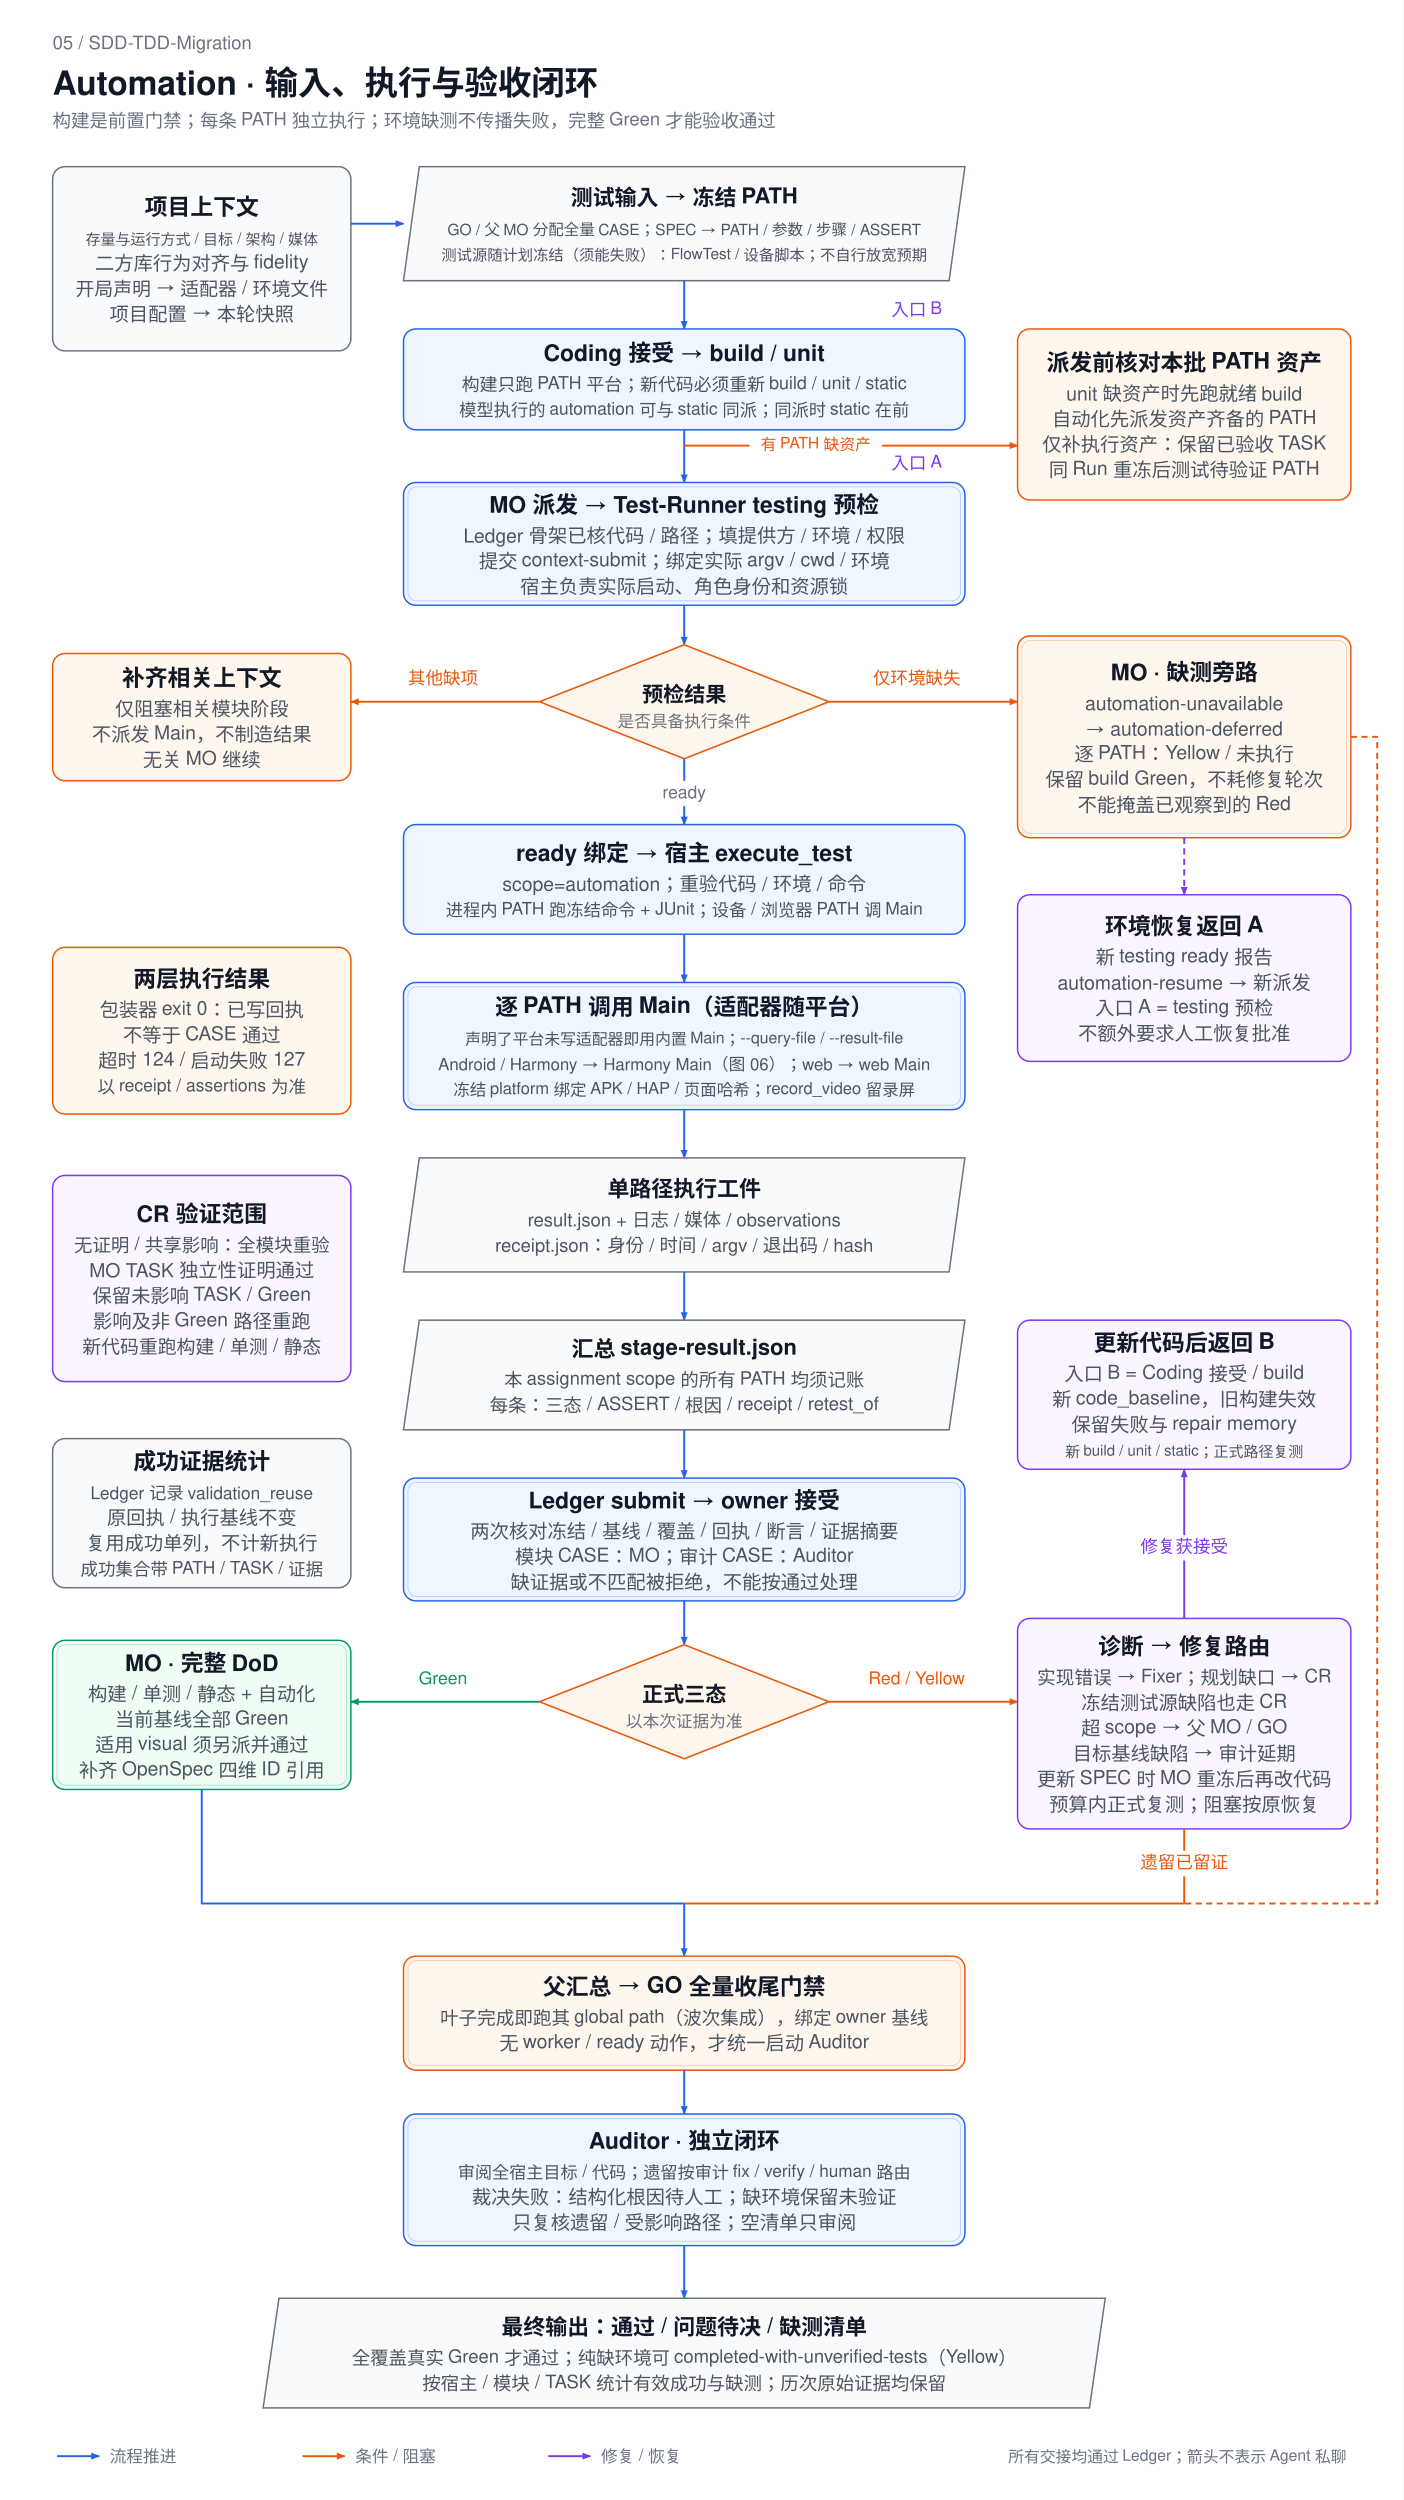
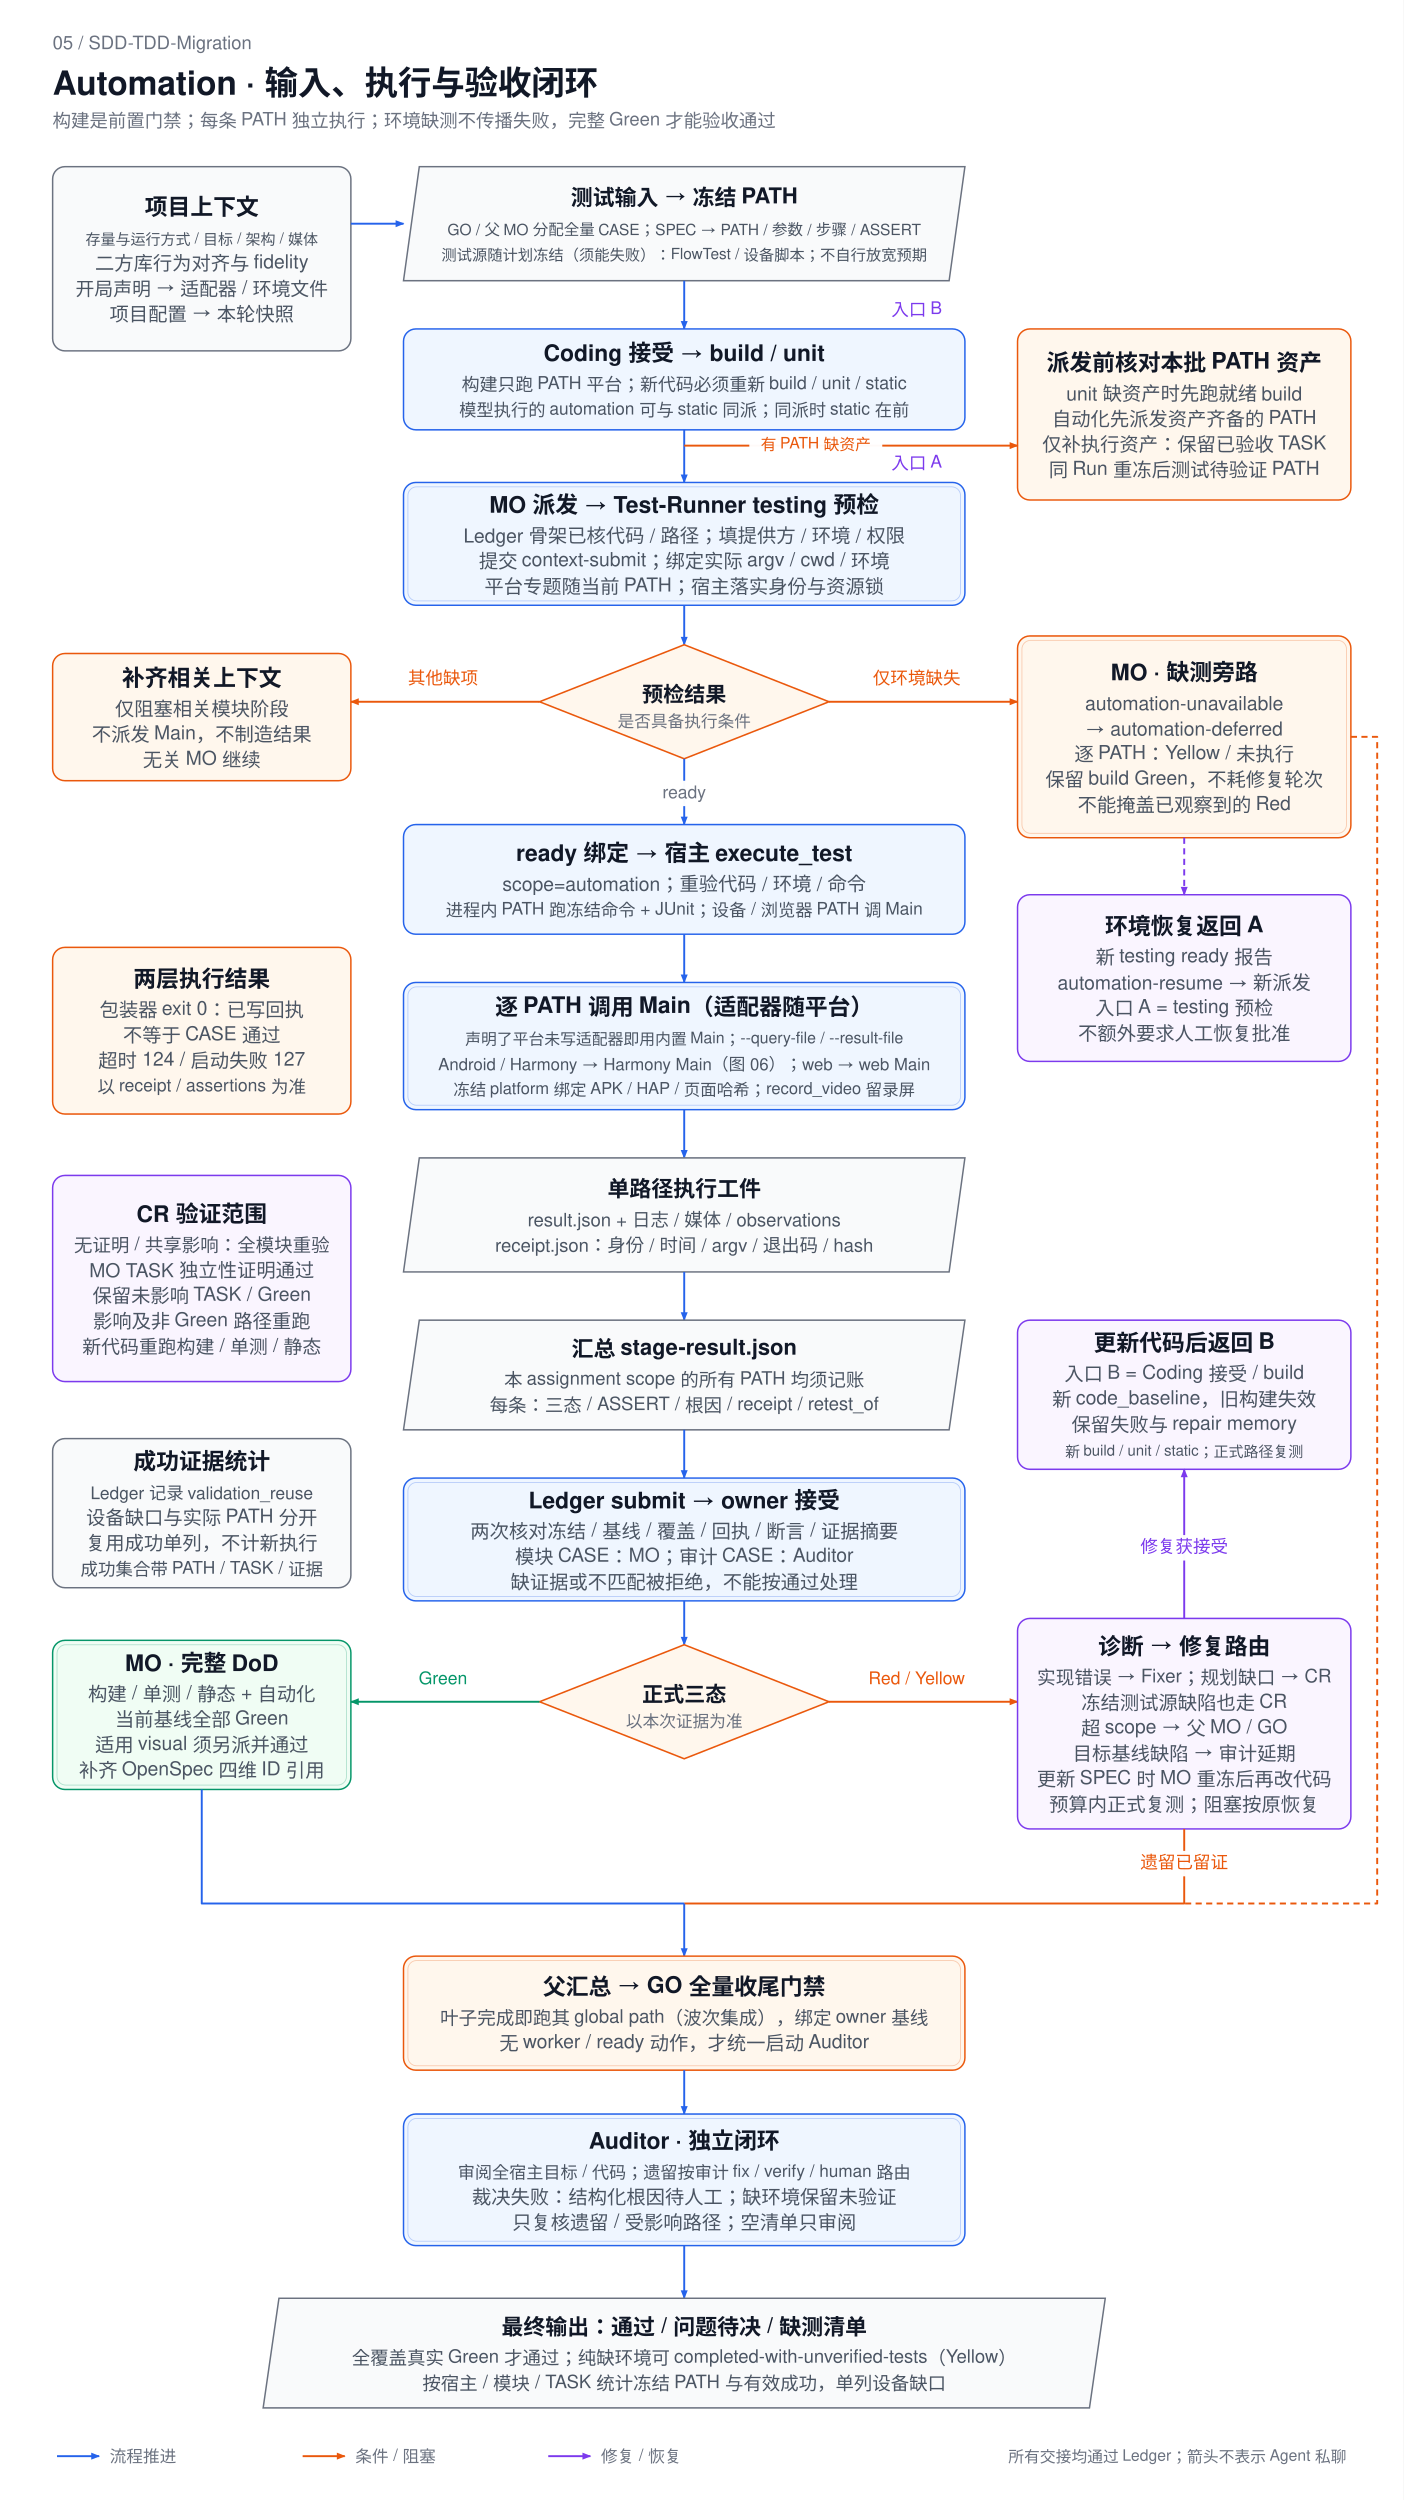
<svg xmlns="http://www.w3.org/2000/svg" width="1600" height="2850" viewBox="0 0 1600 2850" role="img" aria-labelledby="title desc">
  <style>text {font-family: "Helvetica Neue", Helvetica, Arial, "PingFang SC", "Microsoft YaHei", sans-serif;}</style>
  <defs>
    <marker id="arrow-blue" markerWidth="10" markerHeight="8" refX="9" refY="4" orient="auto" markerUnits="userSpaceOnUse">
      <path d="M0,0 L10,4 L0,8 Z" fill="#2563eb" />
    </marker>
    <marker id="arrow-orange" markerWidth="10" markerHeight="8" refX="9" refY="4" orient="auto" markerUnits="userSpaceOnUse">
      <path d="M0,0 L10,4 L0,8 Z" fill="#ea580c" />
    </marker>
    <marker id="arrow-green" markerWidth="10" markerHeight="8" refX="9" refY="4" orient="auto" markerUnits="userSpaceOnUse">
      <path d="M0,0 L10,4 L0,8 Z" fill="#059669" />
    </marker>
    <marker id="arrow-purple" markerWidth="10" markerHeight="8" refX="9" refY="4" orient="auto" markerUnits="userSpaceOnUse">
      <path d="M0,0 L10,4 L0,8 Z" fill="#7c3aed" />
    </marker>
    <marker id="arrow-gray" markerWidth="10" markerHeight="8" refX="9" refY="4" orient="auto" markerUnits="userSpaceOnUse">
      <path d="M0,0 L10,4 L0,8 Z" fill="#6b7280" />
    </marker>
  </defs>
  <rect width="1600" height="2850" fill="white" />
  <text x="60" y="56" font-size="21.00" fill="#6b7280" text-anchor="start" font-weight="400">05  /  SDD-TDD-Migration</text>
  <text x="60" y="108" font-size="38.00" fill="#111827" text-anchor="start" font-weight="700">Automation · 输入、执行与验收闭环</text>
  <text x="60" y="145" font-size="21.00" fill="#6b7280" text-anchor="start" font-weight="400">构建是前置门禁；每条 PATH 独立执行；环境缺测不传播失败，完整 Green 才能验收通过</text>
  <path d="M478,190 H1100 L1082,320 H460 Z" fill="#f9fafb" stroke="#6b7280" stroke-width="1.7" />
  <text x="780.0" y="234.0" font-size="25.00" fill="#111827" text-anchor="middle" font-weight="650">测试输入 → 冻结 PATH</text>
  <text x="780.0" y="268.0" font-size="17.68" fill="#4b5563" text-anchor="middle" font-weight="400">GO / 父 MO 分配全量 CASE；SPEC → PATH / 参数 / 步骤 / ASSERT</text>
  <text x="780.0" y="297.0" font-size="17.43" fill="#4b5563" text-anchor="middle" font-weight="400">测试源随计划冻结（须能失败）：FlowTest / 设备脚本；不自行放宽预期</text>
  <rect x="60" y="190" width="340" height="210" rx="14" fill="#f9fafb" stroke="#6b7280" stroke-width="1.7" />
  <text x="230.0" y="245.0" font-size="26.00" fill="#111827" text-anchor="middle" font-weight="650">项目上下文</text>
  <text x="230.0" y="279.0" font-size="17.10" fill="#4b5563" text-anchor="middle" font-weight="400">存量与运行方式 / 目标 / 架构 / 媒体</text>
  <text x="230.0" y="308.0" font-size="22.00" fill="#4b5563" text-anchor="middle" font-weight="400">二方库行为对齐与 fidelity</text>
  <text x="230.0" y="337.0" font-size="21.50" fill="#4b5563" text-anchor="middle" font-weight="400">开局声明 → 适配器 / 环境文件</text>
  <text x="230.0" y="366.0" font-size="22.00" fill="#4b5563" text-anchor="middle" font-weight="400">项目配置 → 本轮快照</text>
  <path d="M400,255 L460,255" fill="none" stroke="#2563eb" stroke-width="2.2" stroke-linejoin="round" marker-end="url(#arrow-blue)" />
  <path d="M780,320 L780,375" fill="none" stroke="#2563eb" stroke-width="2.2" stroke-linejoin="round" marker-end="url(#arrow-blue)" />
  <rect x="460" y="375" width="640" height="115" rx="14" fill="#eff6ff" stroke="#2563eb" stroke-width="1.7" />
  <text x="780.0" y="411.5" font-size="26.00" fill="#111827" text-anchor="middle" font-weight="650">Coding 接受 → build / unit</text>
  <text x="780.0" y="445.5" font-size="20.36" fill="#4b5563" text-anchor="middle" font-weight="400">构建只跑 PATH 平台；新代码必须重新 build / unit / static</text>
  <text x="780.0" y="474.5" font-size="19.70" fill="#4b5563" text-anchor="middle" font-weight="400">模型执行的 automation 可与 static 同派；同派时 static 在前</text>
  <rect x="1160" y="375" width="380" height="195" rx="14" fill="#fff7ed" stroke="#ea580c" stroke-width="1.7" />
  <text x="1350.0" y="422.5" font-size="26.00" fill="#111827" text-anchor="middle" font-weight="650">派发前核对本批 PATH 资产</text>
  <text x="1350.0" y="456.5" font-size="22.00" fill="#4b5563" text-anchor="middle" font-weight="400">unit 缺资产时先跑就绪 build</text>
  <text x="1350.0" y="485.5" font-size="22.00" fill="#4b5563" text-anchor="middle" font-weight="400">自动化先派发资产齐备的 PATH</text>
  <text x="1350.0" y="514.5" font-size="22.00" fill="#4b5563" text-anchor="middle" font-weight="400">仅补执行资产：保留已验收 TASK</text>
  <text x="1350.0" y="543.5" font-size="22.00" fill="#4b5563" text-anchor="middle" font-weight="400">同 Run 重冻后测试待验证 PATH</text>
  <path d="M780,490 L780,550" fill="none" stroke="#2563eb" stroke-width="2.2" stroke-linejoin="round" marker-end="url(#arrow-blue)" />
  <path d="M780,508 L1160,508" fill="none" stroke="#ea580c" stroke-width="2.2" stroke-linejoin="round" marker-end="url(#arrow-orange)" />
  <rect x="854.22" y="495" width="151.56" height="27" rx="4" fill="white" opacity="0.97" />
  <text x="930" y="513" font-size="18.00" fill="#ea580c" text-anchor="middle" font-weight="400">有 PATH 缺资产</text>
  <rect x="460" y="550" width="640" height="140" rx="14" fill="#eff6ff" stroke="#2563eb" stroke-width="1.7" />
  <rect x="465" y="555" width="630" height="130" rx="10" fill="none" stroke="#2563eb" stroke-opacity="0.28" />
  <text x="780.0" y="584.5" font-size="26.00" fill="#111827" text-anchor="middle" font-weight="650">MO 派发 → Test-Runner testing 预检</text>
  <text x="780.0" y="618.5" font-size="22.00" fill="#4b5563" text-anchor="middle" font-weight="400">Ledger 骨架已核代码 / 路径；填提供方 / 环境 / 权限</text>
  <text x="780.0" y="647.5" font-size="22.00" fill="#4b5563" text-anchor="middle" font-weight="400">提交 context-submit；绑定实际 argv / cwd / 环境</text>
-   <text x="780.0" y="676.5" font-size="22.00" fill="#4b5563" text-anchor="middle" font-weight="400">宿主负责实际启动、角色身份和资源锁</text>
+   <text x="780.0" y="676.5" font-size="22.00" fill="#4b5563" text-anchor="middle" font-weight="400">平台专题随当前 PATH；宿主落实身份与资源锁</text>
  <path d="M780,690 L780,735" fill="none" stroke="#2563eb" stroke-width="2.2" stroke-linejoin="round" marker-end="url(#arrow-blue)" />
  <path d="M780,735.0 L945.0,800 L780,865.0 L615.0,800 Z" fill="#fff7ed" stroke="#ea580c" stroke-width="1.8" />
  <text x="780" y="800" font-size="24.00" fill="#111827" text-anchor="middle" font-weight="650">预检结果</text>
  <text x="780" y="829" font-size="19.00" fill="#6b7280" text-anchor="middle" font-weight="400">是否具备执行条件</text>
  <path d="M615,800 L400,800" fill="none" stroke="#ea580c" stroke-width="2.2" stroke-linejoin="round" marker-end="url(#arrow-orange)" />
  <rect x="456.0" y="760" width="98" height="29" rx="4" fill="white" opacity="0.97" />
  <text x="505" y="780" font-size="20.00" fill="#ea580c" text-anchor="middle" font-weight="400">其他缺项</text>
  <rect x="60" y="745" width="340" height="145" rx="14" fill="#fff7ed" stroke="#ea580c" stroke-width="1.7" />
  <text x="230.0" y="782.0" font-size="26.00" fill="#111827" text-anchor="middle" font-weight="650">补齐相关上下文</text>
  <text x="230.0" y="816.0" font-size="22.00" fill="#4b5563" text-anchor="middle" font-weight="400">仅阻塞相关模块阶段</text>
  <text x="230.0" y="845.0" font-size="22.00" fill="#4b5563" text-anchor="middle" font-weight="400">不派发 Main，不制造结果</text>
  <text x="230.0" y="874.0" font-size="22.00" fill="#4b5563" text-anchor="middle" font-weight="400">无关 MO 继续</text>
  <path d="M945,800 L1160,800" fill="none" stroke="#ea580c" stroke-width="2.2" stroke-linejoin="round" marker-end="url(#arrow-orange)" />
  <rect x="986.0" y="760" width="118" height="29" rx="4" fill="white" opacity="0.97" />
  <text x="1045" y="780" font-size="20.00" fill="#ea580c" text-anchor="middle" font-weight="400">仅环境缺失</text>
  <rect x="1160" y="725" width="380" height="230" rx="14" fill="#fff7ed" stroke="#ea580c" stroke-width="1.7" />
  <rect x="1165" y="730" width="370" height="220" rx="10" fill="none" stroke="#ea580c" stroke-opacity="0.28" />
  <text x="1350.0" y="775.5" font-size="26.00" fill="#111827" text-anchor="middle" font-weight="650">MO · 缺测旁路</text>
  <text x="1350.0" y="809.5" font-size="22.00" fill="#4b5563" text-anchor="middle" font-weight="400">automation-unavailable</text>
  <text x="1350.0" y="838.5" font-size="22.00" fill="#4b5563" text-anchor="middle" font-weight="400">→ automation-deferred</text>
  <text x="1350.0" y="867.5" font-size="22.00" fill="#4b5563" text-anchor="middle" font-weight="400">逐 PATH：Yellow / 未执行</text>
  <text x="1350.0" y="896.5" font-size="22.00" fill="#4b5563" text-anchor="middle" font-weight="400">保留 build Green，不耗修复轮次</text>
  <text x="1350.0" y="925.5" font-size="22.00" fill="#4b5563" text-anchor="middle" font-weight="400">不能掩盖已观察到的 Red</text>
  <path d="M780,865 L780,940" fill="none" stroke="#2563eb" stroke-width="2.2" stroke-linejoin="round" marker-end="url(#arrow-blue)" />
  <rect x="742.5" y="890" width="75.0" height="29" rx="4" fill="white" opacity="0.97" />
  <text x="780" y="910" font-size="20.00" fill="#6b7280" text-anchor="middle" font-weight="400">ready</text>
  <rect x="460" y="940" width="640" height="125" rx="14" fill="#eff6ff" stroke="#2563eb" stroke-width="1.7" />
  <text x="780.0" y="981.5" font-size="26.00" fill="#111827" text-anchor="middle" font-weight="650">ready 绑定 → 宿主 execute_test</text>
  <text x="780.0" y="1015.5" font-size="22.00" fill="#4b5563" text-anchor="middle" font-weight="400">scope=automation；重验代码 / 环境 / 命令</text>
  <text x="780.0" y="1044.5" font-size="19.70" fill="#4b5563" text-anchor="middle" font-weight="400">进程内 PATH 跑冻结命令 + JUnit；设备 / 浏览器 PATH 调 Main</text>
  <path d="M780,1065 L780,1120" fill="none" stroke="#2563eb" stroke-width="2.2" stroke-linejoin="round" marker-end="url(#arrow-blue)" />
  <rect x="460" y="1120" width="640" height="145" rx="14" fill="#eff6ff" stroke="#2563eb" stroke-width="1.7" />
  <rect x="465" y="1125" width="630" height="135" rx="10" fill="none" stroke="#2563eb" stroke-opacity="0.28" />
  <text x="780.0" y="1157.0" font-size="26.00" fill="#111827" text-anchor="middle" font-weight="650">逐 PATH 调用 Main（适配器随平台）</text>
  <text x="780.0" y="1191.0" font-size="18.04" fill="#4b5563" text-anchor="middle" font-weight="400">声明了平台未写适配器即用内置 Main；--query-file / --result-file</text>
  <text x="780.0" y="1220.0" font-size="19.10" fill="#4b5563" text-anchor="middle" font-weight="400">Android / Harmony → Harmony Main（图 06）；web → web Main</text>
  <text x="780.0" y="1249.0" font-size="18.76" fill="#4b5563" text-anchor="middle" font-weight="400">冻结 platform 绑定 APK / HAP / 页面哈希；record_video 留录屏</text>
  <rect x="60" y="1080" width="340" height="190" rx="14" fill="#fff7ed" stroke="#ea580c" stroke-width="1.7" />
  <text x="230.0" y="1125.0" font-size="26.00" fill="#111827" text-anchor="middle" font-weight="650">两层执行结果</text>
  <text x="230.0" y="1159.0" font-size="22.00" fill="#4b5563" text-anchor="middle" font-weight="400">包装器 exit 0：已写回执</text>
  <text x="230.0" y="1188.0" font-size="22.00" fill="#4b5563" text-anchor="middle" font-weight="400">不等于 CASE 通过</text>
  <text x="230.0" y="1217.0" font-size="22.00" fill="#4b5563" text-anchor="middle" font-weight="400">超时 124 / 启动失败 127</text>
  <text x="230.0" y="1246.0" font-size="19.95" fill="#4b5563" text-anchor="middle" font-weight="400">以 receipt / assertions 为准</text>
  <path d="M780,1265 L780,1320" fill="none" stroke="#2563eb" stroke-width="2.2" stroke-linejoin="round" marker-end="url(#arrow-blue)" />
  <path d="M478,1320 H1100 L1082,1450 H460 Z" fill="#f9fafb" stroke="#6b7280" stroke-width="1.7" />
  <text x="780.0" y="1364.0" font-size="25.00" fill="#111827" text-anchor="middle" font-weight="650">单路径执行工件</text>
  <text x="780.0" y="1398.0" font-size="21.00" fill="#4b5563" text-anchor="middle" font-weight="400">result.json + 日志 / 媒体 / observations</text>
  <text x="780.0" y="1427.0" font-size="21.00" fill="#4b5563" text-anchor="middle" font-weight="400">receipt.json：身份 / 时间 / argv / 退出码 / hash</text>
  <rect x="60" y="1340" width="340" height="235" rx="14" fill="#faf5ff" stroke="#7c3aed" stroke-width="1.7" />
  <text x="230.0" y="1393.0" font-size="26.00" fill="#111827" text-anchor="middle" font-weight="650">CR 验证范围</text>
  <text x="230.0" y="1427.0" font-size="21.07" fill="#4b5563" text-anchor="middle" font-weight="400">无证明 / 共享影响：全模块重验</text>
  <text x="230.0" y="1456.0" font-size="22.00" fill="#4b5563" text-anchor="middle" font-weight="400">MO TASK 独立性证明通过</text>
  <text x="230.0" y="1485.0" font-size="22.00" fill="#4b5563" text-anchor="middle" font-weight="400">保留未影响 TASK / Green</text>
  <text x="230.0" y="1514.0" font-size="22.00" fill="#4b5563" text-anchor="middle" font-weight="400">影响及非 Green 路径重跑</text>
  <text x="230.0" y="1543.0" font-size="21.50" fill="#4b5563" text-anchor="middle" font-weight="400">新代码重跑构建 / 单测 / 静态</text>
  <rect x="60" y="1640" width="340" height="170" rx="14" fill="#f9fafb" stroke="#6b7280" stroke-width="1.7" />
  <text x="230.0" y="1675.0" font-size="26.00" fill="#111827" text-anchor="middle" font-weight="650">成功证据统计</text>
  <text x="230.0" y="1709.0" font-size="19.77" fill="#4b5563" text-anchor="middle" font-weight="400">Ledger 记录 validation_reuse</text>
-   <text x="230.0" y="1738.0" font-size="22.00" fill="#4b5563" text-anchor="middle" font-weight="400">原回执 / 执行基线不变</text>
+   <text x="230.0" y="1738.0" font-size="22.00" fill="#4b5563" text-anchor="middle" font-weight="400">设备缺口与实际 PATH 分开</text>
  <text x="230.0" y="1767.0" font-size="22.00" fill="#4b5563" text-anchor="middle" font-weight="400">复用成功单列，不计新执行</text>
  <text x="230.0" y="1796.0" font-size="19.94" fill="#4b5563" text-anchor="middle" font-weight="400">成功集合带 PATH / TASK / 证据</text>
  <path d="M780,1450 L780,1505" fill="none" stroke="#2563eb" stroke-width="2.2" stroke-linejoin="round" marker-end="url(#arrow-blue)" />
  <path d="M478,1505 H1100 L1082,1630 H460 Z" fill="#f9fafb" stroke="#6b7280" stroke-width="1.7" />
  <text x="780.0" y="1546.5" font-size="25.00" fill="#111827" text-anchor="middle" font-weight="650">汇总 stage-result.json</text>
  <text x="780.0" y="1580.5" font-size="21.00" fill="#4b5563" text-anchor="middle" font-weight="400">本 assignment scope 的所有 PATH 均须记账</text>
  <text x="780.0" y="1609.5" font-size="21.00" fill="#4b5563" text-anchor="middle" font-weight="400">每条：三态 / ASSERT / 根因 / receipt / retest_of</text>
  <path d="M780,1630 L780,1685" fill="none" stroke="#2563eb" stroke-width="2.2" stroke-linejoin="round" marker-end="url(#arrow-blue)" />
  <rect x="460" y="1685" width="640" height="140" rx="14" fill="#eff6ff" stroke="#2563eb" stroke-width="1.7" />
  <rect x="465" y="1690" width="630" height="130" rx="10" fill="none" stroke="#2563eb" stroke-opacity="0.28" />
  <text x="780.0" y="1719.5" font-size="26.00" fill="#111827" text-anchor="middle" font-weight="650">Ledger submit → owner 接受</text>
  <text x="780.0" y="1753.5" font-size="22.00" fill="#4b5563" text-anchor="middle" font-weight="400">两次核对冻结 / 基线 / 覆盖 / 回执 / 断言 / 证据摘要</text>
  <text x="780.0" y="1782.5" font-size="22.00" fill="#4b5563" text-anchor="middle" font-weight="400">模块 CASE：MO；审计 CASE：Auditor</text>
  <text x="780.0" y="1811.5" font-size="22.00" fill="#4b5563" text-anchor="middle" font-weight="400">缺证据或不匹配被拒绝，不能按通过处理</text>
  <path d="M780,1825 L780,1875" fill="none" stroke="#2563eb" stroke-width="2.2" stroke-linejoin="round" marker-end="url(#arrow-blue)" />
  <path d="M780,1875.0 L945.0,1940 L780,2005.0 L615.0,1940 Z" fill="#fff7ed" stroke="#ea580c" stroke-width="1.8" />
  <text x="780" y="1940" font-size="24.00" fill="#111827" text-anchor="middle" font-weight="650">正式三态</text>
  <text x="780" y="1969" font-size="19.00" fill="#6b7280" text-anchor="middle" font-weight="400">以本次证据为准</text>
  <path d="M615,1940 L400,1940" fill="none" stroke="#059669" stroke-width="2.2" stroke-linejoin="round" marker-end="url(#arrow-green)" />
  <rect x="467.5" y="1900" width="75.0" height="29" rx="4" fill="white" opacity="0.97" />
  <text x="505" y="1920" font-size="20.00" fill="#059669" text-anchor="middle" font-weight="400">Green</text>
  <rect x="60" y="1870" width="340" height="170" rx="14" fill="#f0fdf4" stroke="#059669" stroke-width="1.7" />
  <rect x="65" y="1875" width="330" height="160" rx="10" fill="none" stroke="#059669" stroke-opacity="0.28" />
  <text x="230.0" y="1905.0" font-size="26.00" fill="#111827" text-anchor="middle" font-weight="650">MO · 完整 DoD</text>
  <text x="230.0" y="1939.0" font-size="21.94" fill="#4b5563" text-anchor="middle" font-weight="400">构建 / 单测 / 静态 + 自动化</text>
  <text x="230.0" y="1968.0" font-size="22.00" fill="#4b5563" text-anchor="middle" font-weight="400">当前基线全部 Green</text>
  <text x="230.0" y="1997.0" font-size="22.00" fill="#4b5563" text-anchor="middle" font-weight="400">适用 visual 须另派并通过</text>
  <text x="230.0" y="2026.0" font-size="22.00" fill="#4b5563" text-anchor="middle" font-weight="400">补齐 OpenSpec 四维 ID 引用</text>
  <path d="M945,1940 L1160,1940" fill="none" stroke="#ea580c" stroke-width="2.2" stroke-linejoin="round" marker-end="url(#arrow-orange)" />
  <rect x="967.6" y="1900" width="154.8" height="29" rx="4" fill="white" opacity="0.97" />
  <text x="1045" y="1920" font-size="20.00" fill="#ea580c" text-anchor="middle" font-weight="400">Red / Yellow</text>
  <rect x="1160" y="1845" width="380" height="240" rx="14" fill="#faf5ff" stroke="#7c3aed" stroke-width="1.7" />
  <text x="1350.0" y="1886.0" font-size="26.00" fill="#111827" text-anchor="middle" font-weight="650">诊断 → 修复路由</text>
  <text x="1350.0" y="1920.0" font-size="21.33" fill="#4b5563" text-anchor="middle" font-weight="400">实现错误 → Fixer；规划缺口 → CR</text>
  <text x="1350.0" y="1949.0" font-size="22.00" fill="#4b5563" text-anchor="middle" font-weight="400">冻结测试源缺陷也走 CR</text>
  <text x="1350.0" y="1978.0" font-size="22.00" fill="#4b5563" text-anchor="middle" font-weight="400">超 scope → 父 MO / GO</text>
  <text x="1350.0" y="2007.0" font-size="22.00" fill="#4b5563" text-anchor="middle" font-weight="400">目标基线缺陷 → 审计延期</text>
  <text x="1350.0" y="2036.0" font-size="22.00" fill="#4b5563" text-anchor="middle" font-weight="400">更新 SPEC 时 MO 重冻后再改代码</text>
  <text x="1350.0" y="2065.0" font-size="22.00" fill="#4b5563" text-anchor="middle" font-weight="400">预算内正式复测；阻塞按原恢复</text>
  <rect x="1160" y="1505" width="380" height="170" rx="14" fill="#faf5ff" stroke="#7c3aed" stroke-width="1.7" />
  <text x="1350.0" y="1540.0" font-size="26.00" fill="#111827" text-anchor="middle" font-weight="650">更新代码后返回 B</text>
  <text x="1350.0" y="1574.0" font-size="22.00" fill="#4b5563" text-anchor="middle" font-weight="400">入口 B = Coding 接受 / build</text>
  <text x="1350.0" y="1603.0" font-size="22.00" fill="#4b5563" text-anchor="middle" font-weight="400">新 code_baseline，旧构建失效</text>
  <text x="1350.0" y="1632.0" font-size="22.00" fill="#4b5563" text-anchor="middle" font-weight="400">保留失败与 repair memory</text>
  <text x="1350.0" y="1661.0" font-size="17.04" fill="#4b5563" text-anchor="middle" font-weight="400">新 build / unit / static；正式路径复测</text>
  <path d="M1350,1845 L1350,1675" fill="none" stroke="#7c3aed" stroke-width="2.2" stroke-linejoin="round" marker-end="url(#arrow-purple)" />
  <rect x="1291.0" y="1750" width="118" height="29" rx="4" fill="white" opacity="0.97" />
  <text x="1350" y="1770" font-size="20.00" fill="#7c3aed" text-anchor="middle" font-weight="400">修复获接受</text>
  <rect x="1004.6" y="340" width="80.8" height="29" rx="4" fill="white" opacity="0.97" />
  <text x="1045" y="360" font-size="20.00" fill="#7c3aed" text-anchor="middle" font-weight="400">入口 B</text>
  <rect x="1160" y="1020" width="380" height="190" rx="14" fill="#faf5ff" stroke="#7c3aed" stroke-width="1.7" />
  <text x="1350.0" y="1065.0" font-size="26.00" fill="#111827" text-anchor="middle" font-weight="650">环境恢复返回 A</text>
  <text x="1350.0" y="1099.0" font-size="22.00" fill="#4b5563" text-anchor="middle" font-weight="400">新 testing ready 报告</text>
  <text x="1350.0" y="1128.0" font-size="22.00" fill="#4b5563" text-anchor="middle" font-weight="400">automation-resume → 新派发</text>
  <text x="1350.0" y="1157.0" font-size="22.00" fill="#4b5563" text-anchor="middle" font-weight="400">入口 A = testing 预检</text>
  <text x="1350.0" y="1186.0" font-size="22.00" fill="#4b5563" text-anchor="middle" font-weight="400">不额外要求人工恢复批准</text>
  <path d="M1350,955 L1350,1020" fill="none" stroke="#7c3aed" stroke-width="2.2" stroke-linejoin="round" stroke-dasharray="7 5" marker-end="url(#arrow-purple)" />
  <rect x="1004.6" y="515" width="80.8" height="29" rx="4" fill="white" opacity="0.97" />
  <text x="1045" y="535" font-size="20.00" fill="#7c3aed" text-anchor="middle" font-weight="400">入口 A</text>
  <path d="M230,2040 L230,2170 L780,2170" fill="none" stroke="#2563eb" stroke-width="2.2" stroke-linejoin="round" />
  <path d="M1350,2085 L1350,2170 L780,2170" fill="none" stroke="#ea580c" stroke-width="2.2" stroke-linejoin="round" />
  <rect x="1291.0" y="2110" width="118" height="29" rx="4" fill="white" opacity="0.97" />
  <text x="1350" y="2130" font-size="20.00" fill="#ea580c" text-anchor="middle" font-weight="400">遗留已留证</text>
  <path d="M1540,840 L1570,840 L1570,2170 L1350,2170" fill="none" stroke="#ea580c" stroke-width="2.2" stroke-linejoin="round" stroke-dasharray="7 5" />
  <path d="M780,2170 L780,2230" fill="none" stroke="#2563eb" stroke-width="2.2" stroke-linejoin="round" marker-end="url(#arrow-blue)" />
  <rect x="460" y="2230" width="640" height="130" rx="14" fill="#fff7ed" stroke="#ea580c" stroke-width="1.7" />
  <rect x="465" y="2235" width="630" height="120" rx="10" fill="none" stroke="#ea580c" stroke-opacity="0.28" />
  <text x="780.0" y="2274.0" font-size="26.00" fill="#111827" text-anchor="middle" font-weight="650">父汇总 → GO 全量收尾门禁</text>
  <text x="780.0" y="2308.0" font-size="21.16" fill="#4b5563" text-anchor="middle" font-weight="400">叶子完成即跑其 global path（波次集成），绑定 owner 基线</text>
  <text x="780.0" y="2337.0" font-size="22.00" fill="#4b5563" text-anchor="middle" font-weight="400">无 worker / ready 动作，才统一启动 Auditor</text>
  <path d="M780,2360 L780,2410" fill="none" stroke="#2563eb" stroke-width="2.2" stroke-linejoin="round" marker-end="url(#arrow-blue)" />
  <rect x="460" y="2410" width="640" height="150" rx="14" fill="#eff6ff" stroke="#2563eb" stroke-width="1.7" />
  <rect x="465" y="2415" width="630" height="140" rx="10" fill="none" stroke="#2563eb" stroke-opacity="0.28" />
  <text x="780.0" y="2449.5" font-size="26.00" fill="#111827" text-anchor="middle" font-weight="650">Auditor · 独立闭环</text>
  <text x="780.0" y="2483.5" font-size="19.52" fill="#4b5563" text-anchor="middle" font-weight="400">审阅全宿主目标 / 代码；遗留按审计 fix / verify / human 路由</text>
  <text x="780.0" y="2512.5" font-size="22.00" fill="#4b5563" text-anchor="middle" font-weight="400">裁决失败：结构化根因待人工；缺环境保留未验证</text>
  <text x="780.0" y="2541.5" font-size="22.00" fill="#4b5563" text-anchor="middle" font-weight="400">只复核遗留 / 受影响路径；空清单只审阅</text>
  <path d="M780,2560 L780,2620" fill="none" stroke="#2563eb" stroke-width="2.2" stroke-linejoin="round" marker-end="url(#arrow-blue)" />
  <path d="M318,2620 H1260 L1242,2745 H300 Z" fill="#f9fafb" stroke="#6b7280" stroke-width="1.7" />
  <text x="780.0" y="2661.5" font-size="25.00" fill="#111827" text-anchor="middle" font-weight="650">最终输出：通过 / 问题待决 / 缺测清单</text>
  <text x="780.0" y="2695.5" font-size="21.00" fill="#4b5563" text-anchor="middle" font-weight="400">全覆盖真实 Green 才通过；纯缺环境可 completed-with-unverified-tests（Yellow）</text>
-   <text x="780.0" y="2724.5" font-size="21.00" fill="#4b5563" text-anchor="middle" font-weight="400">按宿主 / 模块 / TASK 统计有效成功与缺测；历次原始证据均保留</text>
+   <text x="780.0" y="2724.5" font-size="21.00" fill="#4b5563" text-anchor="middle" font-weight="400">按宿主 / 模块 / TASK 统计冻结 PATH 与有效成功，单列设备缺口</text>
  <path d="M65,2800 L113,2800" fill="none" stroke="#2563eb" stroke-width="2.2" stroke-linejoin="round" marker-end="url(#arrow-blue)" />
  <text x="125" y="2807" font-size="19.00" fill="#6b7280" text-anchor="start" font-weight="400">流程推进</text>
  <path d="M345,2800 L393,2800" fill="none" stroke="#ea580c" stroke-width="2.2" stroke-linejoin="round" marker-end="url(#arrow-orange)" />
  <text x="405" y="2807" font-size="19.00" fill="#6b7280" text-anchor="start" font-weight="400">条件 / 阻塞</text>
  <path d="M625,2800 L673,2800" fill="none" stroke="#7c3aed" stroke-width="2.2" stroke-linejoin="round" marker-end="url(#arrow-purple)" />
  <text x="685" y="2807" font-size="19.00" fill="#6b7280" text-anchor="start" font-weight="400">修复 / 恢复</text>
  <text x="1535" y="2807" font-size="18.00" fill="#6b7280" text-anchor="end" font-weight="400">所有交接均通过 Ledger；箭头不表示 Agent 私聊</text>
</svg>
